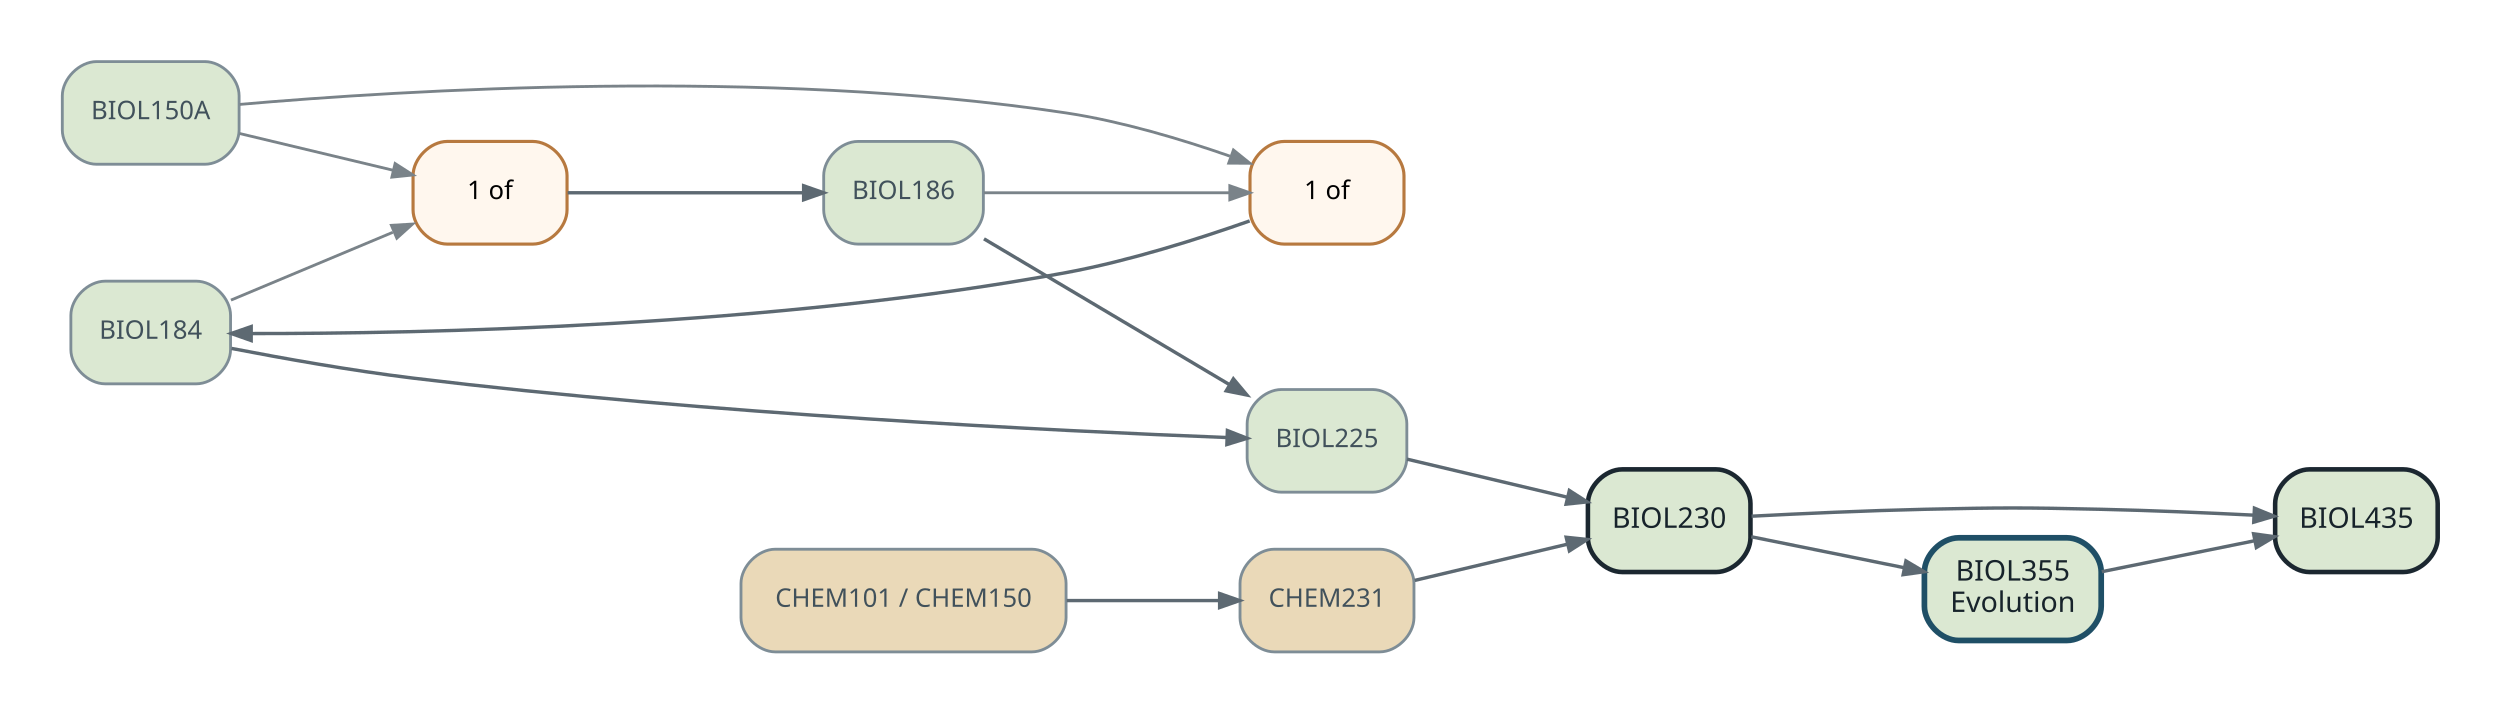
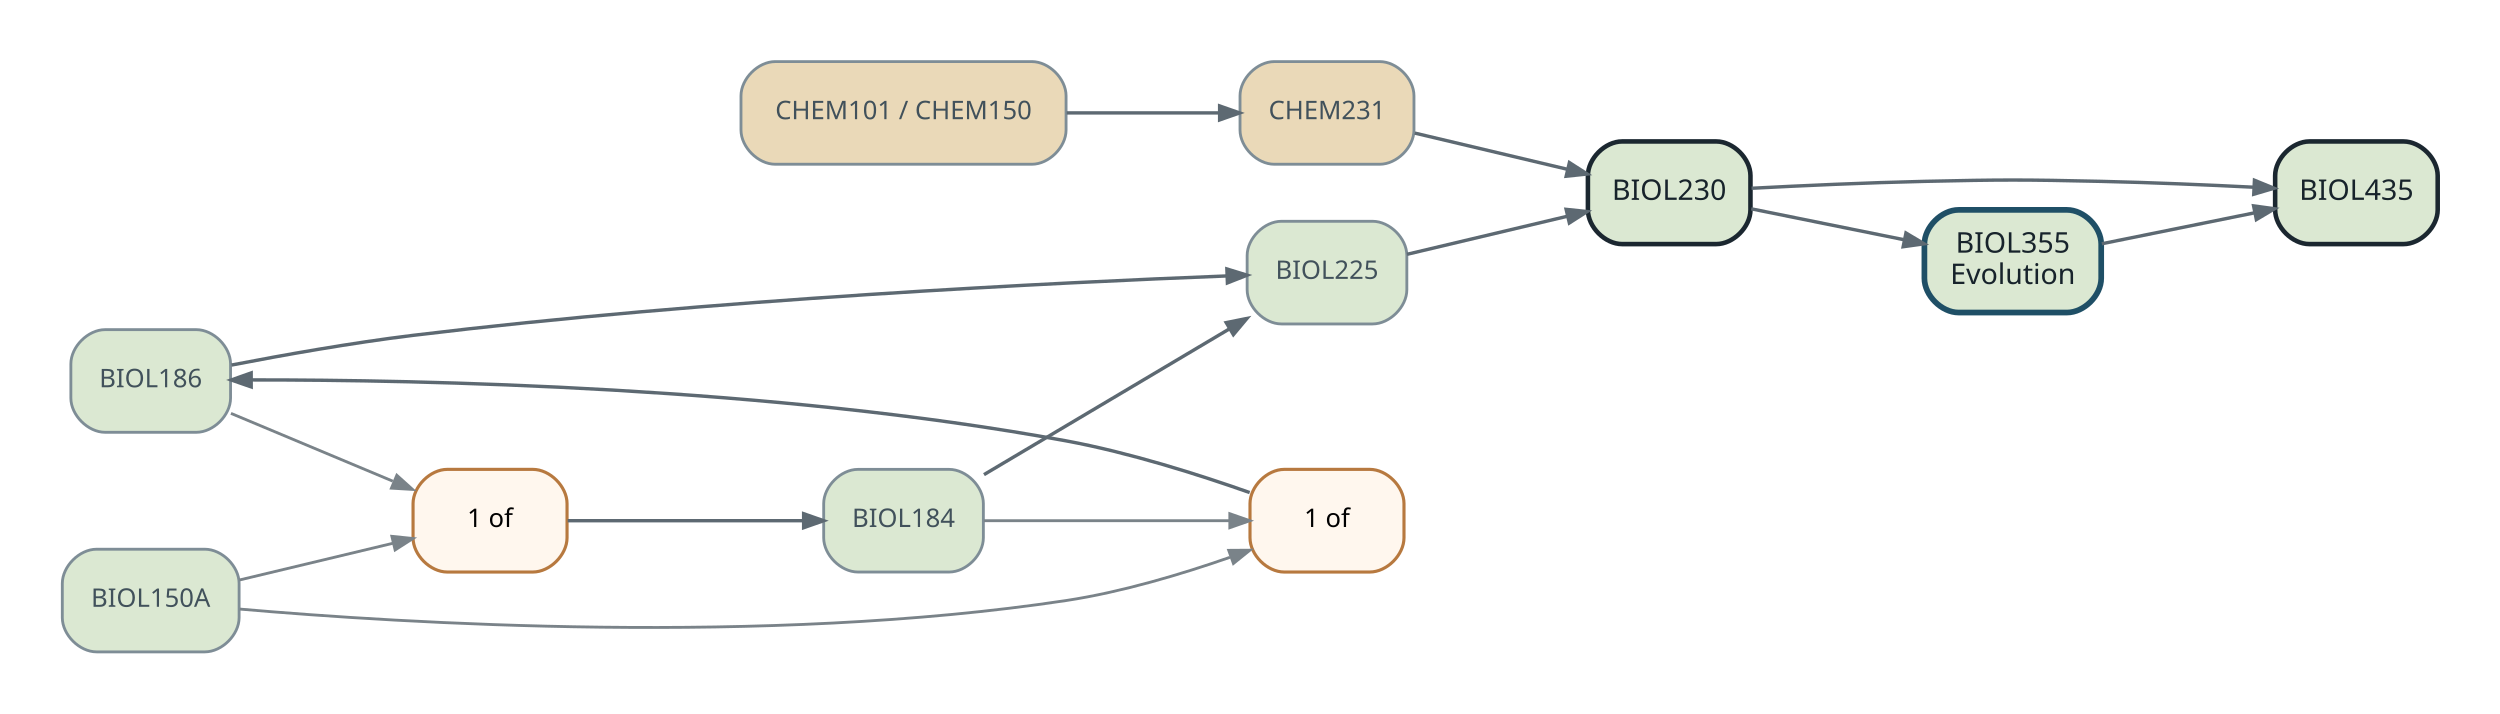
<svg xmlns="http://www.w3.org/2000/svg" xmlns:xlink="http://www.w3.org/1999/xlink" width="876pt" height="250pt" viewBox="0.00 0.00 876.20 250.20">
  <g id="graph0" class="graph" transform="scale(1 1) rotate(0) translate(21.6 228.6)">
    <g id="node1" class="node">
      <g id="a_node1">
        <a xlink:href="../../../courses/BIOL150A.html" xlink:title="BIOL150A: Modern Biology" target="_top">
-           <path fill="#dbe8d2" stroke="#7e8d96" d="M50,-207C50,-207 12,-207 12,-207 6,-207 0,-201 0,-195 0,-195 0,-183 0,-183 0,-177 6,-171 12,-171 12,-171 50,-171 50,-171 56,-171 62,-177 62,-183 62,-183 62,-195 62,-195 62,-201 56,-207 50,-207" />
-           <text text-anchor="middle" x="31" y="-186.8" font-family="Avenir Next" font-size="9.00" fill="#41515b">BIOL150A</text>
+           <path fill="#dbe8d2" stroke="#7e8d96" d="M50,-36C50,-36 12,-36 12,-36 6,-36 0,-30 0,-24 0,-24 0,-12 0,-12 0,-6 6,0 12,0 12,0 50,0 50,0 56,0 62,-6 62,-12 62,-12 62,-24 62,-24 62,-30 56,-36 50,-36" />
+           <text text-anchor="middle" x="31" y="-15.8" font-family="Avenir Next" font-size="9.00" fill="#41515b">BIOL150A</text>
        </a>
      </g>
    </g>
    <g id="node10" class="node">
-       <path fill="#fff7ee" stroke="#b7793f" stroke-width="1.1" d="M458.5,-179C458.5,-179 428.5,-179 428.5,-179 422.5,-179 416.5,-173 416.5,-167 416.5,-167 416.5,-155 416.5,-155 416.5,-149 422.5,-143 428.5,-143 428.5,-143 458.5,-143 458.5,-143 464.5,-143 470.5,-149 470.5,-155 470.5,-155 470.5,-167 470.5,-167 470.5,-173 464.5,-179 458.5,-179" />
-       <text text-anchor="middle" x="443.5" y="-158.8" font-family="Avenir Next" font-size="9.00">1 of</text>
+       <path fill="#fff7ee" stroke="#b7793f" stroke-width="1.1" d="M165,-64C165,-64 135,-64 135,-64 129,-64 123,-58 123,-52 123,-52 123,-40 123,-40 123,-34 129,-28 135,-28 135,-28 165,-28 165,-28 171,-28 177,-34 177,-40 177,-40 177,-52 177,-52 177,-58 171,-64 165,-64" />
+       <text text-anchor="middle" x="150" y="-43.8" font-family="Avenir Next" font-size="9.00">1 of</text>
    </g>
    <g id="edge1" class="edge">
-       <path fill="none" stroke="#7a8389" d="M62.22,-191.99C119.27,-196.97 246.53,-204.94 352,-189 371.49,-186.05 392.58,-179.73 409.48,-173.83" />
-       <polygon fill="#7a8389" stroke="#7a8389" points="410.69,-176 416.46,-171.34 409.04,-171.39 410.69,-176" />
+       <path fill="none" stroke="#7a8389" d="M62.13,-25.21C78.6,-29.15 99.03,-34.04 115.94,-38.09" />
+       <polygon fill="#7a8389" stroke="#7a8389" points="115.57,-40.52 122.95,-39.76 116.71,-35.75 115.57,-40.52" />
    </g>
    <g id="node11" class="node">
-       <path fill="#fff7ee" stroke="#b7793f" stroke-width="1.1" d="M165,-179C165,-179 135,-179 135,-179 129,-179 123,-173 123,-167 123,-167 123,-155 123,-155 123,-149 129,-143 135,-143 135,-143 165,-143 165,-143 171,-143 177,-149 177,-155 177,-155 177,-167 177,-167 177,-173 171,-179 165,-179" />
-       <text text-anchor="middle" x="150" y="-158.8" font-family="Avenir Next" font-size="9.00">1 of</text>
+       <path fill="#fff7ee" stroke="#b7793f" stroke-width="1.1" d="M458.5,-64C458.5,-64 428.5,-64 428.5,-64 422.5,-64 416.5,-58 416.5,-52 416.5,-52 416.5,-40 416.5,-40 416.5,-34 422.5,-28 428.5,-28 428.5,-28 458.5,-28 458.5,-28 464.5,-28 470.5,-34 470.5,-40 470.5,-40 470.5,-52 470.5,-52 470.5,-58 464.5,-64 458.5,-64" />
+       <text text-anchor="middle" x="443.5" y="-43.8" font-family="Avenir Next" font-size="9.00">1 of</text>
    </g>
    <g id="edge4" class="edge">
-       <path fill="none" stroke="#7a8389" d="M62.13,-181.79C78.6,-177.85 99.03,-172.96 115.94,-168.91" />
-       <polygon fill="#7a8389" stroke="#7a8389" points="116.71,-171.25 122.95,-167.24 115.57,-166.48 116.71,-171.25" />
+       <path fill="none" stroke="#7a8389" d="M62.22,-15.01C119.27,-10.03 246.53,-2.06 352,-18 371.49,-20.95 392.58,-27.27 409.48,-33.17" />
+       <polygon fill="#7a8389" stroke="#7a8389" points="409.04,-35.61 416.46,-35.66 410.69,-31 409.04,-35.61" />
    </g>
    <g id="node2" class="node">
      <g id="a_node2">
-         <a xlink:href="../../../courses/BIOL184.html" xlink:title="BIOL184: Evolution and Biodiversity" target="_top">
-           <path fill="#dbe8d2" stroke="#7e8d96" d="M47,-130C47,-130 15,-130 15,-130 9,-130 3,-124 3,-118 3,-118 3,-106 3,-106 3,-100 9,-94 15,-94 15,-94 47,-94 47,-94 53,-94 59,-100 59,-106 59,-106 59,-118 59,-118 59,-124 53,-130 47,-130" />
-           <text text-anchor="middle" x="31" y="-109.8" font-family="Avenir Next" font-size="9.00" fill="#41515b">BIOL184</text>
+         <a xlink:href="../../../courses/BIOL186.html" xlink:title="BIOL186: Physiology and Cell Biology" target="_top">
+           <path fill="#dbe8d2" stroke="#7e8d96" d="M47,-113C47,-113 15,-113 15,-113 9,-113 3,-107 3,-101 3,-101 3,-89 3,-89 3,-83 9,-77 15,-77 15,-77 47,-77 47,-77 53,-77 59,-83 59,-89 59,-89 59,-101 59,-101 59,-107 53,-113 47,-113" />
+           <text text-anchor="middle" x="31" y="-92.8" font-family="Avenir Next" font-size="9.00" fill="#41515b">BIOL186</text>
        </a>
      </g>
    </g>
    <g id="node5" class="node">
      <g id="a_node5">
        <a xlink:href="../../../courses/BIOL225.html" xlink:title="BIOL225: Principles of Cell Biology" target="_top">
-           <path fill="#dbe8d2" stroke="#7e8d96" d="M459.5,-92C459.5,-92 427.5,-92 427.5,-92 421.5,-92 415.5,-86 415.5,-80 415.5,-80 415.5,-68 415.5,-68 415.5,-62 421.5,-56 427.5,-56 427.5,-56 459.5,-56 459.5,-56 465.5,-56 471.5,-62 471.5,-68 471.5,-68 471.5,-80 471.5,-80 471.5,-86 465.5,-92 459.5,-92" />
-           <text text-anchor="middle" x="443.5" y="-71.8" font-family="Avenir Next" font-size="9.00" fill="#41515b">BIOL225</text>
+           <path fill="#dbe8d2" stroke="#7e8d96" d="M459.5,-151C459.5,-151 427.5,-151 427.5,-151 421.5,-151 415.5,-145 415.5,-139 415.5,-139 415.5,-127 415.5,-127 415.5,-121 421.5,-115 427.5,-115 427.5,-115 459.5,-115 459.5,-115 465.5,-115 471.5,-121 471.5,-127 471.5,-127 471.5,-139 471.5,-139 471.5,-145 465.5,-151 459.5,-151" />
+           <text text-anchor="middle" x="443.5" y="-130.8" font-family="Avenir Next" font-size="9.00" fill="#41515b">BIOL225</text>
+         </a>
+       </g>
+     </g>
+     <g id="edge7" class="edge">
+       <path fill="none" stroke="#5d6972" stroke-width="1.2" d="M59.36,-100.59C77.37,-104.07 101.5,-108.38 123,-111 226.47,-123.62 349.75,-129.56 408.33,-131.83" />
+       <polygon fill="#5d6972" stroke="#5d6972" stroke-width="1.2" points="408.39,-134.28 415.48,-132.1 408.58,-129.39 408.39,-134.28" />
+     </g>
+     <g id="edge2" class="edge">
+       <path fill="none" stroke="#7a8389" d="M59.14,-83.64C76.06,-76.55 97.96,-67.38 115.9,-59.86" />
+       <polygon fill="#7a8389" stroke="#7a8389" points="117.31,-61.93 122.82,-56.97 115.41,-57.41 117.31,-61.93" />
+     </g>
+     <g id="node3" class="node">
+       <g id="a_node3">
+         <a xlink:href="../../../courses/BIOL184.html" xlink:title="BIOL184: Evolution and Biodiversity" target="_top">
+           <path fill="#dbe8d2" stroke="#7e8d96" d="M311,-64C311,-64 279,-64 279,-64 273,-64 267,-58 267,-52 267,-52 267,-40 267,-40 267,-34 273,-28 279,-28 279,-28 311,-28 311,-28 317,-28 323,-34 323,-40 323,-40 323,-52 323,-52 323,-58 317,-64 311,-64" />
+           <text text-anchor="middle" x="295" y="-43.8" font-family="Avenir Next" font-size="9.00" fill="#41515b">BIOL184</text>
        </a>
      </g>
    </g>
    <g id="edge8" class="edge">
-       <path fill="none" stroke="#5d6972" stroke-width="1.2" d="M59.36,-106.41C77.37,-102.93 101.5,-98.62 123,-96 226.47,-83.38 349.75,-77.44 408.33,-75.17" />
-       <polygon fill="#5d6972" stroke="#5d6972" stroke-width="1.2" points="408.58,-77.61 415.48,-74.9 408.39,-72.72 408.58,-77.61" />
+       <path fill="none" stroke="#5d6972" stroke-width="1.2" d="M323.21,-62.16C347.57,-76.63 383.36,-97.88 409.38,-113.33" />
+       <polygon fill="#5d6972" stroke="#5d6972" stroke-width="1.2" points="408.16,-115.46 415.43,-116.93 410.67,-111.25 408.16,-115.46" />
    </g>
    <g id="edge5" class="edge">
-       <path fill="none" stroke="#7a8389" d="M59.14,-123.36C76.06,-130.45 97.96,-139.62 115.9,-147.14" />
-       <polygon fill="#7a8389" stroke="#7a8389" points="115.41,-149.59 122.82,-150.03 117.31,-145.07 115.41,-149.59" />
-     </g>
-     <g id="node3" class="node">
-       <g id="a_node3">
-         <a xlink:href="../../../courses/BIOL186.html" xlink:title="BIOL186: Physiology and Cell Biology" target="_top">
-           <path fill="#dbe8d2" stroke="#7e8d96" d="M311,-179C311,-179 279,-179 279,-179 273,-179 267,-173 267,-167 267,-167 267,-155 267,-155 267,-149 273,-143 279,-143 279,-143 311,-143 311,-143 317,-143 323,-149 323,-155 323,-155 323,-167 323,-167 323,-173 317,-179 311,-179" />
-           <text text-anchor="middle" x="295" y="-158.8" font-family="Avenir Next" font-size="9.00" fill="#41515b">BIOL186</text>
-         </a>
-       </g>
-     </g>
-     <g id="edge7" class="edge">
-       <path fill="none" stroke="#5d6972" stroke-width="1.2" d="M323.21,-144.84C347.57,-130.37 383.36,-109.12 409.38,-93.67" />
-       <polygon fill="#5d6972" stroke="#5d6972" stroke-width="1.2" points="410.67,-95.75 415.43,-90.07 408.16,-91.54 410.67,-95.75" />
-     </g>
-     <g id="edge2" class="edge">
-       <path fill="none" stroke="#7a8389" d="M323.21,-161C347.57,-161 383.34,-161 409.36,-161" />
-       <polygon fill="#7a8389" stroke="#7a8389" points="409.42,-163.45 416.42,-161 409.42,-158.55 409.42,-163.45" />
+       <path fill="none" stroke="#7a8389" d="M323.21,-46C347.57,-46 383.34,-46 409.36,-46" />
+       <polygon fill="#7a8389" stroke="#7a8389" points="409.42,-48.45 416.42,-46 409.42,-43.55 409.42,-48.45" />
    </g>
    <g id="node4" class="node">
      <g id="a_node4">
        <a xlink:href="../../../courses/CHEM101.html" xlink:title="Equivalent or cross-listed: CHEM101: Fundamentals of Chemistry from Atoms to Materials | CHEM150: Engineering Chemistry" target="_top">
-           <path fill="#ead9b8" stroke="#7e8d96" d="M340,-36C340,-36 250,-36 250,-36 244,-36 238,-30 238,-24 238,-24 238,-12 238,-12 238,-6 244,0 250,0 250,0 340,0 340,0 346,0 352,-6 352,-12 352,-12 352,-24 352,-24 352,-30 346,-36 340,-36" />
-           <text text-anchor="middle" x="295" y="-15.8" font-family="Avenir Next" font-size="9.00" fill="#41515b">CHEM101 / CHEM150</text>
+           <path fill="#ead9b8" stroke="#7e8d96" d="M340,-207C340,-207 250,-207 250,-207 244,-207 238,-201 238,-195 238,-195 238,-183 238,-183 238,-177 244,-171 250,-171 250,-171 340,-171 340,-171 346,-171 352,-177 352,-183 352,-183 352,-195 352,-195 352,-201 346,-207 340,-207" />
+           <text text-anchor="middle" x="295" y="-186.8" font-family="Avenir Next" font-size="9.00" fill="#41515b">CHEM101 / CHEM150</text>
        </a>
      </g>
    </g>
    <g id="node6" class="node">
      <g id="a_node6">
        <a xlink:href="../../../courses/CHEM231.html" xlink:title="CHEM231: Introduction to Organic Chemistry" target="_top">
-           <path fill="#ead9b8" stroke="#7e8d96" d="M462,-36C462,-36 425,-36 425,-36 419,-36 413,-30 413,-24 413,-24 413,-12 413,-12 413,-6 419,0 425,0 425,0 462,0 462,0 468,0 474,-6 474,-12 474,-12 474,-24 474,-24 474,-30 468,-36 462,-36" />
-           <text text-anchor="middle" x="443.5" y="-15.8" font-family="Avenir Next" font-size="9.00" fill="#41515b">CHEM231</text>
+           <path fill="#ead9b8" stroke="#7e8d96" d="M462,-207C462,-207 425,-207 425,-207 419,-207 413,-201 413,-195 413,-195 413,-183 413,-183 413,-177 419,-171 425,-171 425,-171 462,-171 462,-171 468,-171 474,-177 474,-183 474,-183 474,-195 474,-195 474,-201 468,-207 462,-207" />
+           <text text-anchor="middle" x="443.5" y="-186.8" font-family="Avenir Next" font-size="9.00" fill="#41515b">CHEM231</text>
        </a>
      </g>
    </g>
    <g id="edge14" class="edge">
-       <path fill="none" stroke="#5d6972" stroke-width="1.2" d="M352.22,-18C370.14,-18 389.49,-18 405.66,-18" />
-       <polygon fill="#5d6972" stroke="#5d6972" stroke-width="1.2" points="405.85,-20.45 412.85,-18 405.85,-15.55 405.85,-20.45" />
+       <path fill="none" stroke="#5d6972" stroke-width="1.2" d="M352.22,-189C370.14,-189 389.49,-189 405.66,-189" />
+       <polygon fill="#5d6972" stroke="#5d6972" stroke-width="1.2" points="405.85,-191.45 412.85,-189 405.85,-186.55 405.85,-191.45" />
    </g>
    <g id="node7" class="node">
      <g id="a_node7">
        <a xlink:href="../../../courses/BIOL230.html" xlink:title="BIOL230: Principles of Genetics" target="_top">
-           <path fill="#dbe8d2" stroke="#1b2730" stroke-width="1.6" d="M580,-64C580,-64 547,-64 547,-64 541,-64 535,-58 535,-52 535,-52 535,-40 535,-40 535,-34 541,-28 547,-28 547,-28 580,-28 580,-28 586,-28 592,-34 592,-40 592,-40 592,-52 592,-52 592,-58 586,-64 580,-64" />
-           <text text-anchor="middle" x="563.5" y="-43.5" font-family="Avenir Next" font-size="10.00" fill="#17232b">BIOL230</text>
+           <path fill="#dbe8d2" stroke="#1b2730" stroke-width="1.6" d="M580,-179C580,-179 547,-179 547,-179 541,-179 535,-173 535,-167 535,-167 535,-155 535,-155 535,-149 541,-143 547,-143 547,-143 580,-143 580,-143 586,-143 592,-149 592,-155 592,-155 592,-167 592,-167 592,-173 586,-179 580,-179" />
+           <text text-anchor="middle" x="563.5" y="-158.5" font-family="Avenir Next" font-size="10.00" fill="#17232b">BIOL230</text>
        </a>
      </g>
    </g>
    <g id="edge9" class="edge">
-       <path fill="none" stroke="#5d6972" stroke-width="1.2" d="M471.57,-67.58C488.27,-63.61 509.85,-58.49 527.8,-54.23" />
-       <polygon fill="#5d6972" stroke="#5d6972" stroke-width="1.2" points="528.49,-56.59 534.74,-52.59 527.36,-51.82 528.49,-56.59" />
+       <path fill="none" stroke="#5d6972" stroke-width="1.2" d="M471.57,-139.42C488.27,-143.39 509.85,-148.51 527.8,-152.77" />
+       <polygon fill="#5d6972" stroke="#5d6972" stroke-width="1.2" points="527.36,-155.18 534.74,-154.41 528.49,-150.41 527.36,-155.18" />
    </g>
    <g id="edge10" class="edge">
-       <path fill="none" stroke="#5d6972" stroke-width="1.2" d="M474.28,-25.07C490.53,-28.92 510.73,-33.72 527.7,-37.74" />
-       <polygon fill="#5d6972" stroke="#5d6972" stroke-width="1.2" points="527.38,-40.19 534.76,-39.42 528.51,-35.42 527.38,-40.19" />
+       <path fill="none" stroke="#5d6972" stroke-width="1.2" d="M474.28,-181.93C490.53,-178.08 510.73,-173.28 527.7,-169.26" />
+       <polygon fill="#5d6972" stroke="#5d6972" stroke-width="1.2" points="528.51,-171.58 534.76,-167.58 527.38,-166.81 528.51,-171.58" />
    </g>
    <g id="node8" class="node">
      <g id="a_node8">
        <a xlink:href="../../../courses/BIOL355.html" xlink:title="BIOL355: Evolution" target="_top">
-           <path fill="#dbe8d2" stroke="#1f4f66" stroke-width="2" d="M703,-40C703,-40 665,-40 665,-40 659,-40 653,-34 653,-28 653,-28 653,-16 653,-16 653,-10 659,-4 665,-4 665,-4 703,-4 703,-4 709,-4 715,-10 715,-16 715,-16 715,-28 715,-28 715,-34 709,-40 703,-40" />
-           <text text-anchor="middle" x="684" y="-25" font-family="Avenir Next" font-size="10.00" fill="#17232b">BIOL355</text>
-           <text text-anchor="middle" x="684" y="-14" font-family="Avenir Next" font-size="10.00" fill="#17232b">Evolution</text>
+           <path fill="#dbe8d2" stroke="#1f4f66" stroke-width="2" d="M703,-155C703,-155 665,-155 665,-155 659,-155 653,-149 653,-143 653,-143 653,-131 653,-131 653,-125 659,-119 665,-119 665,-119 703,-119 703,-119 709,-119 715,-125 715,-131 715,-131 715,-143 715,-143 715,-149 709,-155 703,-155" />
+           <text text-anchor="middle" x="684" y="-140" font-family="Avenir Next" font-size="10.00" fill="#17232b">BIOL355</text>
+           <text text-anchor="middle" x="684" y="-129" font-family="Avenir Next" font-size="10.00" fill="#17232b">Evolution</text>
        </a>
      </g>
    </g>
    <g id="edge11" class="edge">
-       <path fill="none" stroke="#5d6972" stroke-width="1.2" d="M592.28,-40.37C608.21,-37.15 628.4,-33.06 645.69,-29.56" />
-       <polygon fill="#5d6972" stroke="#5d6972" stroke-width="1.2" points="646.53,-31.89 652.9,-28.1 645.55,-27.08 646.53,-31.89" />
+       <path fill="none" stroke="#5d6972" stroke-width="1.2" d="M592.28,-155.37C608.21,-152.15 628.4,-148.06 645.69,-144.56" />
+       <polygon fill="#5d6972" stroke="#5d6972" stroke-width="1.2" points="646.53,-146.89 652.9,-143.1 645.55,-142.08 646.53,-146.89" />
    </g>
    <g id="node9" class="node">
      <g id="a_node9">
        <a xlink:href="../../../courses/BIOL435.html" xlink:title="BIOL435: Molecular Evolution" target="_top">
-           <path fill="#dbe8d2" stroke="#1b2730" stroke-width="1.6" d="M821,-64C821,-64 788,-64 788,-64 782,-64 776,-58 776,-52 776,-52 776,-40 776,-40 776,-34 782,-28 788,-28 788,-28 821,-28 821,-28 827,-28 833,-34 833,-40 833,-40 833,-52 833,-52 833,-58 827,-64 821,-64" />
-           <text text-anchor="middle" x="804.5" y="-43.5" font-family="Avenir Next" font-size="10.00" fill="#17232b">BIOL435</text>
+           <path fill="#dbe8d2" stroke="#1b2730" stroke-width="1.6" d="M821,-179C821,-179 788,-179 788,-179 782,-179 776,-173 776,-167 776,-167 776,-155 776,-155 776,-149 782,-143 788,-143 788,-143 821,-143 821,-143 827,-143 833,-149 833,-155 833,-155 833,-167 833,-167 833,-173 827,-179 821,-179" />
+           <text text-anchor="middle" x="804.5" y="-158.5" font-family="Avenir Next" font-size="10.00" fill="#17232b">BIOL435</text>
        </a>
      </g>
    </g>
    <g id="edge12" class="edge">
-       <path fill="none" stroke="#5d6972" stroke-width="1.2" d="M592.39,-47.58C609.81,-48.49 632.7,-49.54 653,-50 680.55,-50.62 687.45,-50.62 715,-50 732.6,-49.6 752.16,-48.76 768.4,-47.95" />
-       <polygon fill="#5d6972" stroke="#5d6972" stroke-width="1.2" points="768.74,-50.39 775.61,-47.58 768.49,-45.49 768.74,-50.39" />
+       <path fill="none" stroke="#5d6972" stroke-width="1.2" d="M592.39,-162.58C609.81,-163.49 632.7,-164.54 653,-165 680.55,-165.62 687.45,-165.62 715,-165 732.6,-164.6 752.16,-163.76 768.4,-162.95" />
+       <polygon fill="#5d6972" stroke="#5d6972" stroke-width="1.2" points="768.74,-165.39 775.61,-162.58 768.49,-160.49 768.74,-165.39" />
    </g>
    <g id="edge13" class="edge">
-       <path fill="none" stroke="#5d6972" stroke-width="1.2" d="M715.21,-28.12C731.53,-31.42 751.75,-35.52 768.73,-38.96" />
-       <polygon fill="#5d6972" stroke="#5d6972" stroke-width="1.2" points="768.44,-41.4 775.78,-40.39 769.41,-36.6 768.44,-41.4" />
+       <path fill="none" stroke="#5d6972" stroke-width="1.2" d="M715.21,-143.12C731.53,-146.42 751.75,-150.52 768.73,-153.96" />
+       <polygon fill="#5d6972" stroke="#5d6972" stroke-width="1.2" points="768.44,-156.4 775.78,-155.39 769.41,-151.6 768.44,-156.4" />
    </g>
    <g id="edge3" class="edge">
-       <path fill="none" stroke="#5d6972" stroke-width="1.2" d="M416.38,-151.13C398.52,-144.83 374.16,-137.1 352,-133 249.36,-114.03 125.43,-111.58 66.44,-111.63" />
-       <polygon fill="#5d6972" stroke="#5d6972" stroke-width="1.2" points="66.23,-109.18 59.24,-111.65 66.24,-114.08 66.23,-109.18" />
+       <path fill="none" stroke="#5d6972" stroke-width="1.2" d="M177.23,-46C200.42,-46 234.4,-46 259.74,-46" />
+       <polygon fill="#5d6972" stroke="#5d6972" stroke-width="1.2" points="259.97,-48.45 266.97,-46 259.97,-43.55 259.97,-48.45" />
    </g>
    <g id="edge6" class="edge">
-       <path fill="none" stroke="#5d6972" stroke-width="1.2" d="M177.23,-161C200.42,-161 234.4,-161 259.74,-161" />
-       <polygon fill="#5d6972" stroke="#5d6972" stroke-width="1.2" points="259.97,-163.45 266.97,-161 259.97,-158.55 259.97,-163.45" />
+       <path fill="none" stroke="#5d6972" stroke-width="1.2" d="M416.38,-55.87C398.52,-62.17 374.16,-69.9 352,-74 249.36,-92.97 125.43,-95.42 66.44,-95.37" />
+       <polygon fill="#5d6972" stroke="#5d6972" stroke-width="1.2" points="66.24,-92.92 59.24,-95.35 66.23,-97.82 66.24,-92.92" />
    </g>
  </g>
</svg>
